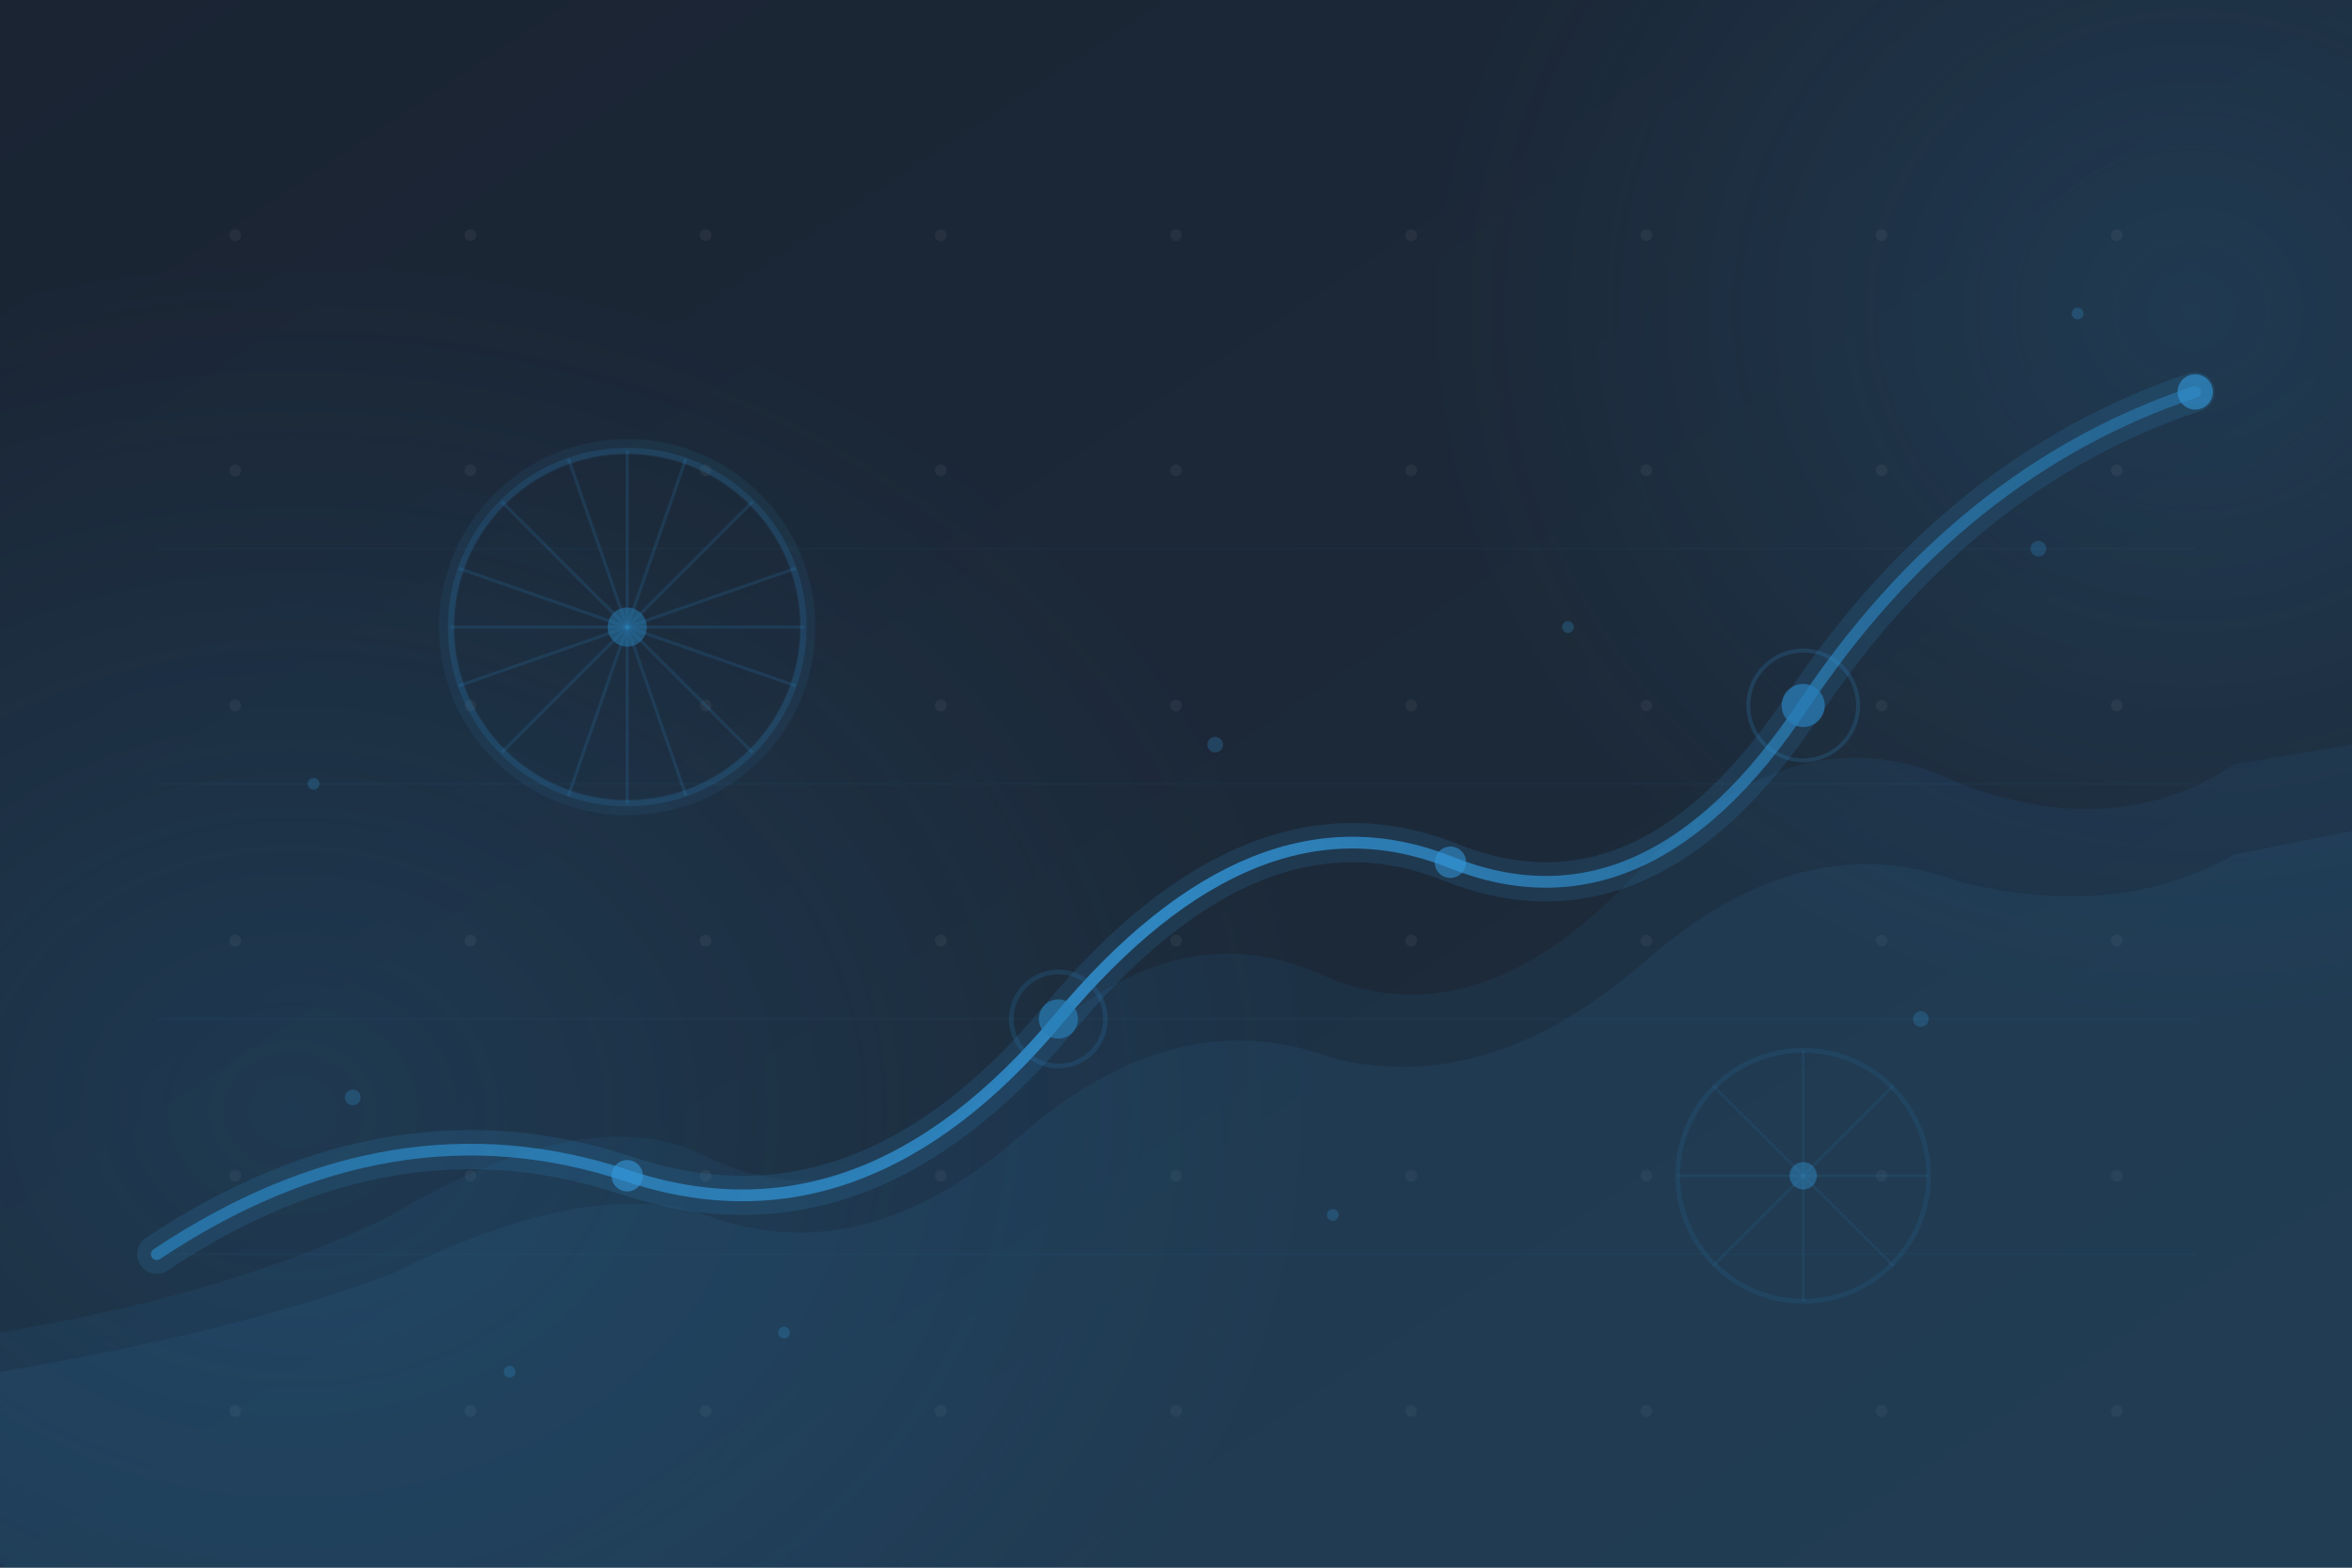
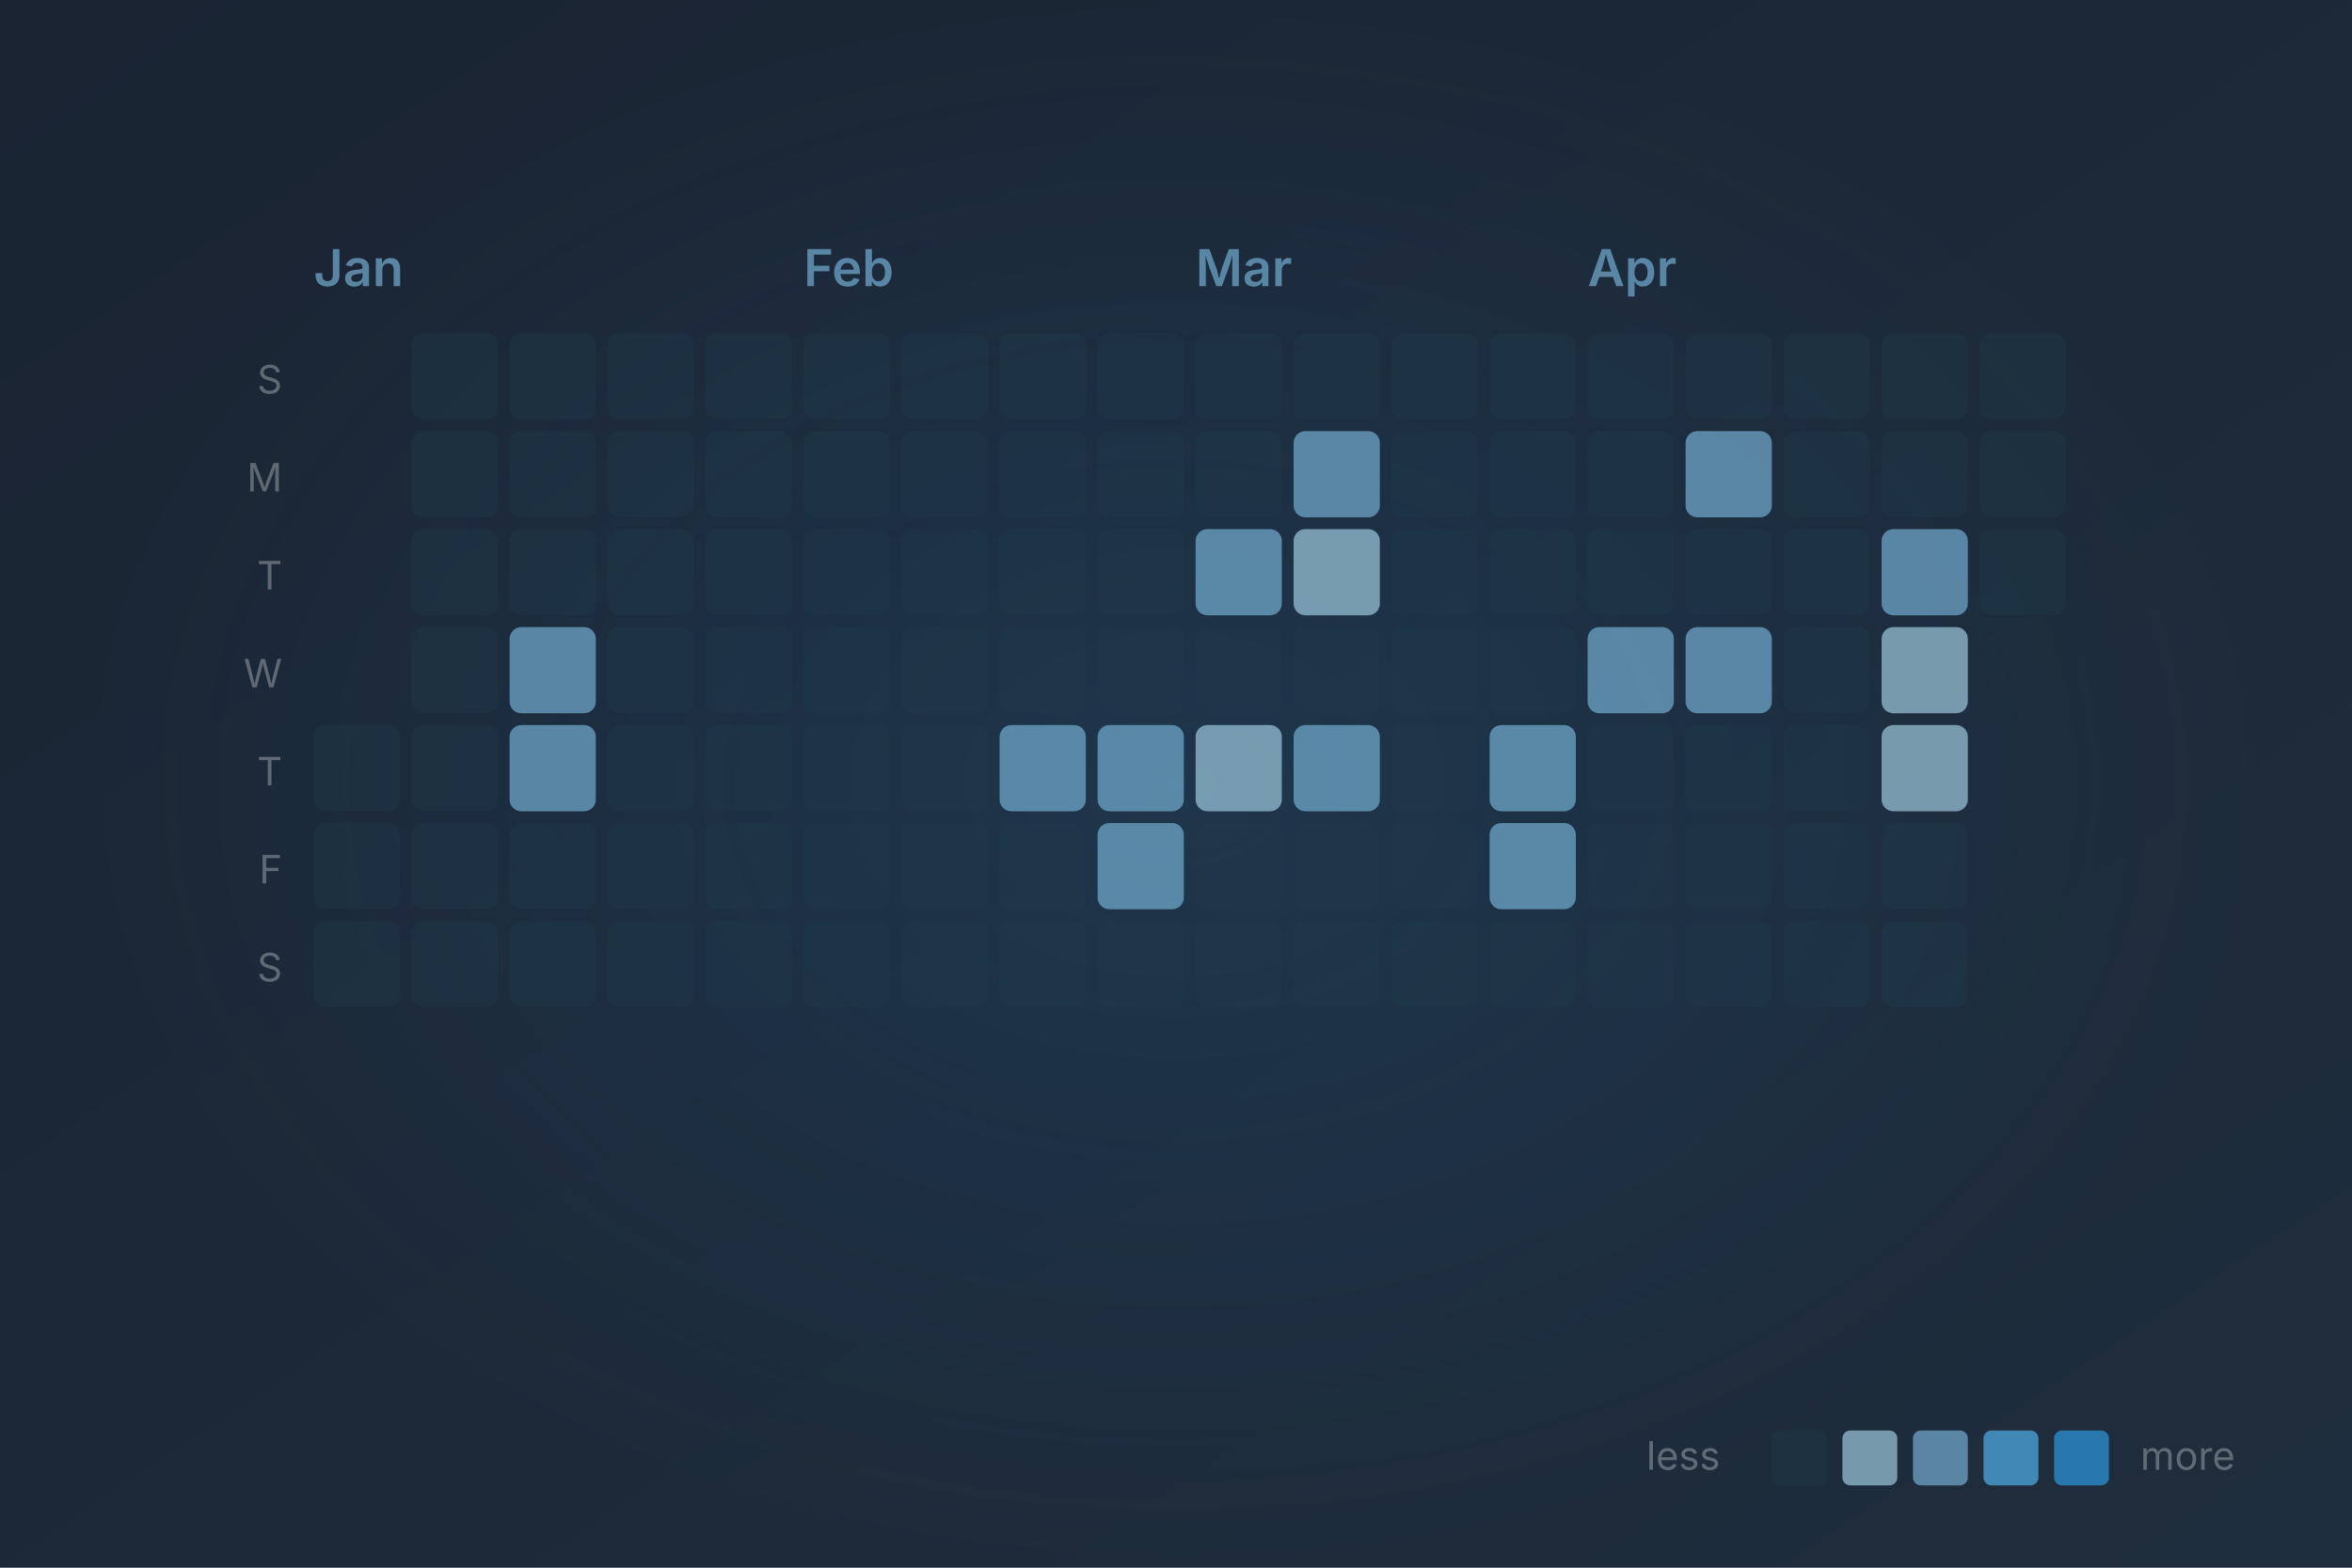
<svg xmlns="http://www.w3.org/2000/svg" viewBox="0 0 600 400">
  <defs>
    <linearGradient id="bg" x1="0" y1="0" x2="1" y2="1">
      <stop offset="0%" stop-color="#1a2433" />
      <stop offset="100%" stop-color="#1e2d3d" />
    </linearGradient>
-     <radialGradient id="glow1" cx="30%" cy="60%" r="50%">
-       <stop offset="0%" stop-color="#2980b9" stop-opacity="0.2" />
+     <radialGradient id="glow" cx="50%" cy="50%" r="50%">
+       <stop offset="0%" stop-color="#2980b9" stop-opacity="0.15" />
      <stop offset="100%" stop-color="#2980b9" stop-opacity="0" />
    </radialGradient>
-     <radialGradient id="glow2" cx="75%" cy="35%" r="45%">
-       <stop offset="0%" stop-color="#3498db" stop-opacity="0.15" />
-       <stop offset="100%" stop-color="#3498db" stop-opacity="0" />
-     </radialGradient>
-     <linearGradient id="routeGrad" x1="0" y1="0" x2="1" y2="0">
-       <stop offset="0%" stop-color="#2980b9" stop-opacity="0.7" />
-       <stop offset="50%" stop-color="#3498db" stop-opacity="0.8" />
-       <stop offset="100%" stop-color="#2980b9" stop-opacity="0.5" />
-     </linearGradient>
  </defs>
  <rect width="600" height="400" fill="url(#bg)" />
-   <ellipse cx="180" cy="240" rx="260" ry="220" fill="url(#glow1)" />
-   <ellipse cx="450" cy="140" rx="220" ry="200" fill="url(#glow2)" />
-   <g fill="#ffffff" fill-opacity="0.05">
-     <circle cx="60" cy="60" r="1.5" />
-     <circle cx="120" cy="60" r="1.5" />
-     <circle cx="180" cy="60" r="1.5" />
-     <circle cx="240" cy="60" r="1.5" />
-     <circle cx="300" cy="60" r="1.5" />
-     <circle cx="360" cy="60" r="1.5" />
-     <circle cx="420" cy="60" r="1.5" />
-     <circle cx="480" cy="60" r="1.5" />
-     <circle cx="540" cy="60" r="1.5" />
-     <circle cx="60" cy="120" r="1.5" />
-     <circle cx="120" cy="120" r="1.5" />
-     <circle cx="180" cy="120" r="1.5" />
-     <circle cx="240" cy="120" r="1.5" />
-     <circle cx="300" cy="120" r="1.5" />
-     <circle cx="360" cy="120" r="1.5" />
-     <circle cx="420" cy="120" r="1.5" />
-     <circle cx="480" cy="120" r="1.5" />
-     <circle cx="540" cy="120" r="1.5" />
-     <circle cx="60" cy="180" r="1.5" />
-     <circle cx="120" cy="180" r="1.5" />
-     <circle cx="180" cy="180" r="1.5" />
-     <circle cx="240" cy="180" r="1.5" />
-     <circle cx="300" cy="180" r="1.5" />
-     <circle cx="360" cy="180" r="1.5" />
-     <circle cx="420" cy="180" r="1.5" />
-     <circle cx="480" cy="180" r="1.5" />
-     <circle cx="540" cy="180" r="1.5" />
-     <circle cx="60" cy="240" r="1.5" />
-     <circle cx="120" cy="240" r="1.5" />
-     <circle cx="180" cy="240" r="1.5" />
-     <circle cx="240" cy="240" r="1.5" />
-     <circle cx="300" cy="240" r="1.5" />
-     <circle cx="360" cy="240" r="1.5" />
-     <circle cx="420" cy="240" r="1.5" />
-     <circle cx="480" cy="240" r="1.5" />
-     <circle cx="540" cy="240" r="1.5" />
-     <circle cx="60" cy="300" r="1.5" />
-     <circle cx="120" cy="300" r="1.5" />
-     <circle cx="180" cy="300" r="1.5" />
-     <circle cx="240" cy="300" r="1.5" />
-     <circle cx="300" cy="300" r="1.5" />
-     <circle cx="360" cy="300" r="1.5" />
-     <circle cx="420" cy="300" r="1.5" />
-     <circle cx="480" cy="300" r="1.5" />
-     <circle cx="540" cy="300" r="1.5" />
-     <circle cx="60" cy="360" r="1.5" />
-     <circle cx="120" cy="360" r="1.5" />
-     <circle cx="180" cy="360" r="1.5" />
-     <circle cx="240" cy="360" r="1.5" />
-     <circle cx="300" cy="360" r="1.5" />
-     <circle cx="360" cy="360" r="1.5" />
-     <circle cx="420" cy="360" r="1.5" />
-     <circle cx="480" cy="360" r="1.5" />
-     <circle cx="540" cy="360" r="1.5" />
+   <ellipse cx="300" cy="200" rx="280" ry="200" fill="url(#glow)" />
+   <g font-family="Inter, sans-serif" font-size="13" font-weight="600" fill="#74add1" fill-opacity="0.7">
+     <text x="80" y="73">Jan</text>
+     <text x="205" y="73">Feb</text>
+     <text x="305" y="73">Mar</text>
+     <text x="405" y="73">Apr</text>
  </g>
-   <path d="M0 400 L0 340 Q60 330 100 310 Q150 280 180 295 Q220 315 260 270 Q300 230 340 250 Q380 265 420 220 Q460 180 500 200 Q540 215 570 195 L600 190 L600 400 Z" fill="#2980b9" fill-opacity="0.1" />
-   <path d="M0 400 L0 350 Q60 340 100 325 Q150 300 180 310 Q220 325 260 290 Q300 255 340 270 Q380 280 420 245 Q460 210 500 225 Q540 235 570 218 L600 212 L600 400 Z" fill="#3498db" fill-opacity="0.08" />
-   <path d="M40 320 Q100 280 160 300 Q220 320 270 260 Q320 200 370 220 Q420 240 460 180 Q500 120 560 100" fill="none" stroke="url(#routeGrad)" stroke-width="3" stroke-linecap="round" />
-   <path d="M40 320 Q100 280 160 300 Q220 320 270 260 Q320 200 370 220 Q420 240 460 180 Q500 120 560 100" fill="none" stroke="#3498db" stroke-opacity="0.15" stroke-width="10" stroke-linecap="round" />
-   <circle cx="160" cy="160" r="45" fill="none" stroke="#2980b9" stroke-opacity="0.2" stroke-width="1.5" />
-   <circle cx="160" cy="160" r="46" fill="none" stroke="#3498db" stroke-opacity="0.08" stroke-width="4" />
-   <g stroke="#3498db" stroke-opacity="0.15" stroke-width="0.8">
-     <line x1="160" y1="115" x2="160" y2="205" />
-     <line x1="115" y1="160" x2="205" y2="160" />
-     <line x1="128" y1="128" x2="192" y2="192" />
-     <line x1="192" y1="128" x2="128" y2="192" />
-     <line x1="117" y1="145" x2="203" y2="175" />
-     <line x1="117" y1="175" x2="203" y2="145" />
-     <line x1="145" y1="117" x2="175" y2="203" />
-     <line x1="175" y1="117" x2="145" y2="203" />
+   <g font-family="Inter, sans-serif" font-size="10" fill="#ffffff" fill-opacity="0.3" text-anchor="end">
+     <text x="72" y="100.4">S</text>
+     <text x="72" y="125.4">M</text>
+     <text x="72" y="150.4">T</text>
+     <text x="72" y="175.4">W</text>
+     <text x="72" y="200.4">T</text>
+     <text x="72" y="225.4">F</text>
+     <text x="72" y="250.4">S</text>
  </g>
-   <circle cx="160" cy="160" r="5" fill="#2980b9" fill-opacity="0.5" />
-   <circle cx="460" cy="300" r="32" fill="none" stroke="#2980b9" stroke-opacity="0.15" stroke-width="1.2" />
-   <g stroke="#3498db" stroke-opacity="0.1" stroke-width="0.6">
-     <line x1="460" y1="268" x2="460" y2="332" />
-     <line x1="428" y1="300" x2="492" y2="300" />
-     <line x1="437" y1="277" x2="483" y2="323" />
-     <line x1="483" y1="277" x2="437" y2="323" />
+   <g>
+     <rect x="80" y="185" width="22" height="22" rx="3" fill="#1e3a4a" fill-opacity="0.4" />
+     <rect x="80" y="210" width="22" height="22" rx="3" fill="#1e3a4a" fill-opacity="0.4" />
+     <rect x="80" y="235" width="22" height="22" rx="3" fill="#1e3a4a" fill-opacity="0.4" />
+     <rect x="105" y="85" width="22" height="22" rx="3" fill="#1e3a4a" fill-opacity="0.4" />
+     <rect x="105" y="110" width="22" height="22" rx="3" fill="#1e3a4a" fill-opacity="0.4" />
+     <rect x="105" y="135" width="22" height="22" rx="3" fill="#1e3a4a" fill-opacity="0.4" />
+     <rect x="105" y="160" width="22" height="22" rx="3" fill="#1e3a4a" fill-opacity="0.4" />
+     <rect x="105" y="185" width="22" height="22" rx="3" fill="#1e3a4a" fill-opacity="0.4" />
+     <rect x="105" y="210" width="22" height="22" rx="3" fill="#1e3a4a" fill-opacity="0.4" />
+     <rect x="105" y="235" width="22" height="22" rx="3" fill="#1e3a4a" fill-opacity="0.4" />
+     <rect x="130" y="85" width="22" height="22" rx="3" fill="#1e3a4a" fill-opacity="0.4" />
+     <rect x="130" y="110" width="22" height="22" rx="3" fill="#1e3a4a" fill-opacity="0.4" />
+     <rect x="130" y="135" width="22" height="22" rx="3" fill="#1e3a4a" fill-opacity="0.4" />
+     <rect x="130" y="160" width="22" height="22" rx="3" fill="#74add1" fill-opacity="0.7" />
+     <rect x="130" y="185" width="22" height="22" rx="3" fill="#74add1" fill-opacity="0.7" />
+     <rect x="130" y="210" width="22" height="22" rx="3" fill="#1e3a4a" fill-opacity="0.4" />
+     <rect x="130" y="235" width="22" height="22" rx="3" fill="#1e3a4a" fill-opacity="0.4" />
+     <rect x="155" y="85" width="22" height="22" rx="3" fill="#1e3a4a" fill-opacity="0.4" />
+     <rect x="155" y="110" width="22" height="22" rx="3" fill="#1e3a4a" fill-opacity="0.4" />
+     <rect x="155" y="135" width="22" height="22" rx="3" fill="#1e3a4a" fill-opacity="0.4" />
+     <rect x="155" y="160" width="22" height="22" rx="3" fill="#1e3a4a" fill-opacity="0.4" />
+     <rect x="155" y="185" width="22" height="22" rx="3" fill="#1e3a4a" fill-opacity="0.4" />
+     <rect x="155" y="210" width="22" height="22" rx="3" fill="#1e3a4a" fill-opacity="0.4" />
+     <rect x="155" y="235" width="22" height="22" rx="3" fill="#1e3a4a" fill-opacity="0.4" />
+     <rect x="180" y="85" width="22" height="22" rx="3" fill="#1e3a4a" fill-opacity="0.4" />
+     <rect x="180" y="110" width="22" height="22" rx="3" fill="#1e3a4a" fill-opacity="0.4" />
+     <rect x="180" y="135" width="22" height="22" rx="3" fill="#1e3a4a" fill-opacity="0.4" />
+     <rect x="180" y="160" width="22" height="22" rx="3" fill="#1e3a4a" fill-opacity="0.4" />
+     <rect x="180" y="185" width="22" height="22" rx="3" fill="#1e3a4a" fill-opacity="0.4" />
+     <rect x="180" y="210" width="22" height="22" rx="3" fill="#1e3a4a" fill-opacity="0.4" />
+     <rect x="180" y="235" width="22" height="22" rx="3" fill="#1e3a4a" fill-opacity="0.4" />
+     <rect x="205" y="85" width="22" height="22" rx="3" fill="#1e3a4a" fill-opacity="0.4" />
+     <rect x="205" y="110" width="22" height="22" rx="3" fill="#1e3a4a" fill-opacity="0.4" />
+     <rect x="205" y="135" width="22" height="22" rx="3" fill="#1e3a4a" fill-opacity="0.4" />
+     <rect x="205" y="160" width="22" height="22" rx="3" fill="#1e3a4a" fill-opacity="0.4" />
+     <rect x="205" y="185" width="22" height="22" rx="3" fill="#1e3a4a" fill-opacity="0.4" />
+     <rect x="205" y="210" width="22" height="22" rx="3" fill="#1e3a4a" fill-opacity="0.4" />
+     <rect x="205" y="235" width="22" height="22" rx="3" fill="#1e3a4a" fill-opacity="0.4" />
+     <rect x="230" y="85" width="22" height="22" rx="3" fill="#1e3a4a" fill-opacity="0.4" />
+     <rect x="230" y="110" width="22" height="22" rx="3" fill="#1e3a4a" fill-opacity="0.4" />
+     <rect x="230" y="135" width="22" height="22" rx="3" fill="#1e3a4a" fill-opacity="0.4" />
+     <rect x="230" y="160" width="22" height="22" rx="3" fill="#1e3a4a" fill-opacity="0.4" />
+     <rect x="230" y="185" width="22" height="22" rx="3" fill="#1e3a4a" fill-opacity="0.4" />
+     <rect x="230" y="210" width="22" height="22" rx="3" fill="#1e3a4a" fill-opacity="0.4" />
+     <rect x="230" y="235" width="22" height="22" rx="3" fill="#1e3a4a" fill-opacity="0.4" />
+     <rect x="255" y="85" width="22" height="22" rx="3" fill="#1e3a4a" fill-opacity="0.4" />
+     <rect x="255" y="110" width="22" height="22" rx="3" fill="#1e3a4a" fill-opacity="0.4" />
+     <rect x="255" y="135" width="22" height="22" rx="3" fill="#1e3a4a" fill-opacity="0.4" />
+     <rect x="255" y="160" width="22" height="22" rx="3" fill="#1e3a4a" fill-opacity="0.4" />
+     <rect x="255" y="185" width="22" height="22" rx="3" fill="#74add1" fill-opacity="0.7" />
+     <rect x="255" y="210" width="22" height="22" rx="3" fill="#1e3a4a" fill-opacity="0.4" />
+     <rect x="255" y="235" width="22" height="22" rx="3" fill="#1e3a4a" fill-opacity="0.4" />
+     <rect x="280" y="85" width="22" height="22" rx="3" fill="#1e3a4a" fill-opacity="0.4" />
+     <rect x="280" y="110" width="22" height="22" rx="3" fill="#1e3a4a" fill-opacity="0.4" />
+     <rect x="280" y="135" width="22" height="22" rx="3" fill="#1e3a4a" fill-opacity="0.4" />
+     <rect x="280" y="160" width="22" height="22" rx="3" fill="#1e3a4a" fill-opacity="0.4" />
+     <rect x="280" y="185" width="22" height="22" rx="3" fill="#74add1" fill-opacity="0.7" />
+     <rect x="280" y="210" width="22" height="22" rx="3" fill="#74add1" fill-opacity="0.7" />
+     <rect x="280" y="235" width="22" height="22" rx="3" fill="#1e3a4a" fill-opacity="0.4" />
+     <rect x="305" y="85" width="22" height="22" rx="3" fill="#1e3a4a" fill-opacity="0.4" />
+     <rect x="305" y="110" width="22" height="22" rx="3" fill="#1e3a4a" fill-opacity="0.4" />
+     <rect x="305" y="135" width="22" height="22" rx="3" fill="#74add1" fill-opacity="0.7" />
+     <rect x="305" y="160" width="22" height="22" rx="3" fill="#1e3a4a" fill-opacity="0.4" />
+     <rect x="305" y="185" width="22" height="22" rx="3" fill="#a8d4e8" fill-opacity="0.65" />
+     <rect x="305" y="210" width="22" height="22" rx="3" fill="#1e3a4a" fill-opacity="0.4" />
+     <rect x="305" y="235" width="22" height="22" rx="3" fill="#1e3a4a" fill-opacity="0.4" />
+     <rect x="330" y="85" width="22" height="22" rx="3" fill="#1e3a4a" fill-opacity="0.4" />
+     <rect x="330" y="110" width="22" height="22" rx="3" fill="#74add1" fill-opacity="0.7" />
+     <rect x="330" y="135" width="22" height="22" rx="3" fill="#a8d4e8" fill-opacity="0.65" />
+     <rect x="330" y="160" width="22" height="22" rx="3" fill="#1e3a4a" fill-opacity="0.4" />
+     <rect x="330" y="185" width="22" height="22" rx="3" fill="#74add1" fill-opacity="0.7" />
+     <rect x="330" y="210" width="22" height="22" rx="3" fill="#1e3a4a" fill-opacity="0.4" />
+     <rect x="330" y="235" width="22" height="22" rx="3" fill="#1e3a4a" fill-opacity="0.4" />
+     <rect x="355" y="85" width="22" height="22" rx="3" fill="#1e3a4a" fill-opacity="0.4" />
+     <rect x="355" y="110" width="22" height="22" rx="3" fill="#1e3a4a" fill-opacity="0.4" />
+     <rect x="355" y="135" width="22" height="22" rx="3" fill="#1e3a4a" fill-opacity="0.4" />
+     <rect x="355" y="160" width="22" height="22" rx="3" fill="#1e3a4a" fill-opacity="0.4" />
+     <rect x="355" y="185" width="22" height="22" rx="3" fill="#1e3a4a" fill-opacity="0.4" />
+     <rect x="355" y="210" width="22" height="22" rx="3" fill="#1e3a4a" fill-opacity="0.4" />
+     <rect x="355" y="235" width="22" height="22" rx="3" fill="#1e3a4a" fill-opacity="0.4" />
+     <rect x="380" y="85" width="22" height="22" rx="3" fill="#1e3a4a" fill-opacity="0.4" />
+     <rect x="380" y="110" width="22" height="22" rx="3" fill="#1e3a4a" fill-opacity="0.4" />
+     <rect x="380" y="135" width="22" height="22" rx="3" fill="#1e3a4a" fill-opacity="0.4" />
+     <rect x="380" y="160" width="22" height="22" rx="3" fill="#1e3a4a" fill-opacity="0.4" />
+     <rect x="380" y="185" width="22" height="22" rx="3" fill="#74add1" fill-opacity="0.7" />
+     <rect x="380" y="210" width="22" height="22" rx="3" fill="#74add1" fill-opacity="0.7" />
+     <rect x="380" y="235" width="22" height="22" rx="3" fill="#1e3a4a" fill-opacity="0.4" />
+     <rect x="405" y="85" width="22" height="22" rx="3" fill="#1e3a4a" fill-opacity="0.4" />
+     <rect x="405" y="110" width="22" height="22" rx="3" fill="#1e3a4a" fill-opacity="0.4" />
+     <rect x="405" y="135" width="22" height="22" rx="3" fill="#1e3a4a" fill-opacity="0.4" />
+     <rect x="405" y="160" width="22" height="22" rx="3" fill="#74add1" fill-opacity="0.7" />
+     <rect x="405" y="185" width="22" height="22" rx="3" fill="#1e3a4a" fill-opacity="0.4" />
+     <rect x="405" y="210" width="22" height="22" rx="3" fill="#1e3a4a" fill-opacity="0.4" />
+     <rect x="405" y="235" width="22" height="22" rx="3" fill="#1e3a4a" fill-opacity="0.4" />
+     <rect x="430" y="85" width="22" height="22" rx="3" fill="#1e3a4a" fill-opacity="0.4" />
+     <rect x="430" y="110" width="22" height="22" rx="3" fill="#74add1" fill-opacity="0.7" />
+     <rect x="430" y="135" width="22" height="22" rx="3" fill="#1e3a4a" fill-opacity="0.4" />
+     <rect x="430" y="160" width="22" height="22" rx="3" fill="#74add1" fill-opacity="0.7" />
+     <rect x="430" y="185" width="22" height="22" rx="3" fill="#1e3a4a" fill-opacity="0.4" />
+     <rect x="430" y="210" width="22" height="22" rx="3" fill="#1e3a4a" fill-opacity="0.4" />
+     <rect x="430" y="235" width="22" height="22" rx="3" fill="#1e3a4a" fill-opacity="0.4" />
+     <rect x="455" y="85" width="22" height="22" rx="3" fill="#1e3a4a" fill-opacity="0.4" />
+     <rect x="455" y="110" width="22" height="22" rx="3" fill="#1e3a4a" fill-opacity="0.4" />
+     <rect x="455" y="135" width="22" height="22" rx="3" fill="#1e3a4a" fill-opacity="0.4" />
+     <rect x="455" y="160" width="22" height="22" rx="3" fill="#1e3a4a" fill-opacity="0.4" />
+     <rect x="455" y="185" width="22" height="22" rx="3" fill="#1e3a4a" fill-opacity="0.4" />
+     <rect x="455" y="210" width="22" height="22" rx="3" fill="#1e3a4a" fill-opacity="0.4" />
+     <rect x="455" y="235" width="22" height="22" rx="3" fill="#1e3a4a" fill-opacity="0.4" />
+     <rect x="480" y="85" width="22" height="22" rx="3" fill="#1e3a4a" fill-opacity="0.4" />
+     <rect x="480" y="110" width="22" height="22" rx="3" fill="#1e3a4a" fill-opacity="0.4" />
+     <rect x="480" y="135" width="22" height="22" rx="3" fill="#74add1" fill-opacity="0.7" />
+     <rect x="480" y="160" width="22" height="22" rx="3" fill="#a8d4e8" fill-opacity="0.65" />
+     <rect x="480" y="185" width="22" height="22" rx="3" fill="#a8d4e8" fill-opacity="0.65" />
+     <rect x="480" y="210" width="22" height="22" rx="3" fill="#1e3a4a" fill-opacity="0.4" />
+     <rect x="480" y="235" width="22" height="22" rx="3" fill="#1e3a4a" fill-opacity="0.4" />
+     <rect x="505" y="85" width="22" height="22" rx="3" fill="#1e3a4a" fill-opacity="0.4" />
+     <rect x="505" y="110" width="22" height="22" rx="3" fill="#1e3a4a" fill-opacity="0.4" />
+     <rect x="505" y="135" width="22" height="22" rx="3" fill="#1e3a4a" fill-opacity="0.4" />
  </g>
-   <circle cx="460" cy="300" r="3.5" fill="#3498db" fill-opacity="0.4" />
-   <circle cx="160" cy="300" r="4" fill="#3498db" fill-opacity="0.6" />
-   <circle cx="270" cy="260" r="5" fill="#2980b9" fill-opacity="0.65" />
-   <circle cx="370" cy="220" r="4" fill="#3498db" fill-opacity="0.55" />
-   <circle cx="460" cy="180" r="5.5" fill="#2980b9" fill-opacity="0.7" />
-   <circle cx="560" cy="100" r="4.5" fill="#3498db" fill-opacity="0.6" />
-   <circle cx="270" cy="260" r="12" fill="none" stroke="#2980b9" stroke-opacity="0.2" stroke-width="1.2" />
-   <circle cx="460" cy="180" r="14" fill="none" stroke="#3498db" stroke-opacity="0.18" stroke-width="1" />
-   <g fill="#3498db" fill-opacity="0.25">
-     <circle cx="90" cy="280" r="2" />
-     <circle cx="200" cy="340" r="1.5" />
-     <circle cx="310" cy="190" r="2" />
-     <circle cx="400" cy="160" r="1.5" />
-     <circle cx="520" cy="140" r="2" />
-     <circle cx="130" cy="350" r="1.5" />
-     <circle cx="340" cy="310" r="1.5" />
-     <circle cx="490" cy="260" r="2" />
-     <circle cx="80" cy="200" r="1.5" />
-     <circle cx="530" cy="80" r="1.5" />
-   </g>
-   <g stroke="#3498db" stroke-opacity="0.04" stroke-width="0.5">
-     <line x1="40" y1="140" x2="560" y2="140" />
-     <line x1="40" y1="200" x2="560" y2="200" />
-     <line x1="40" y1="260" x2="560" y2="260" />
-     <line x1="40" y1="320" x2="560" y2="320" />
+   <g font-family="Inter, sans-serif" font-size="10" fill="#ffffff" fill-opacity="0.3">
+     <text x="420" y="375">less</text>
+     <rect x="452" y="365" width="14" height="14" rx="2" fill="#1e3a4a" fill-opacity="0.4" />
+     <rect x="470" y="365" width="14" height="14" rx="2" fill="#a8d4e8" fill-opacity="0.65" />
+     <rect x="488" y="365" width="14" height="14" rx="2" fill="#74add1" fill-opacity="0.7" />
+     <rect x="506" y="365" width="14" height="14" rx="2" fill="#4a9fd4" fill-opacity="0.8" />
+     <rect x="524" y="365" width="14" height="14" rx="2" fill="#2980b9" fill-opacity="0.9" />
+     <text x="546" y="375">more</text>
  </g>
</svg>
